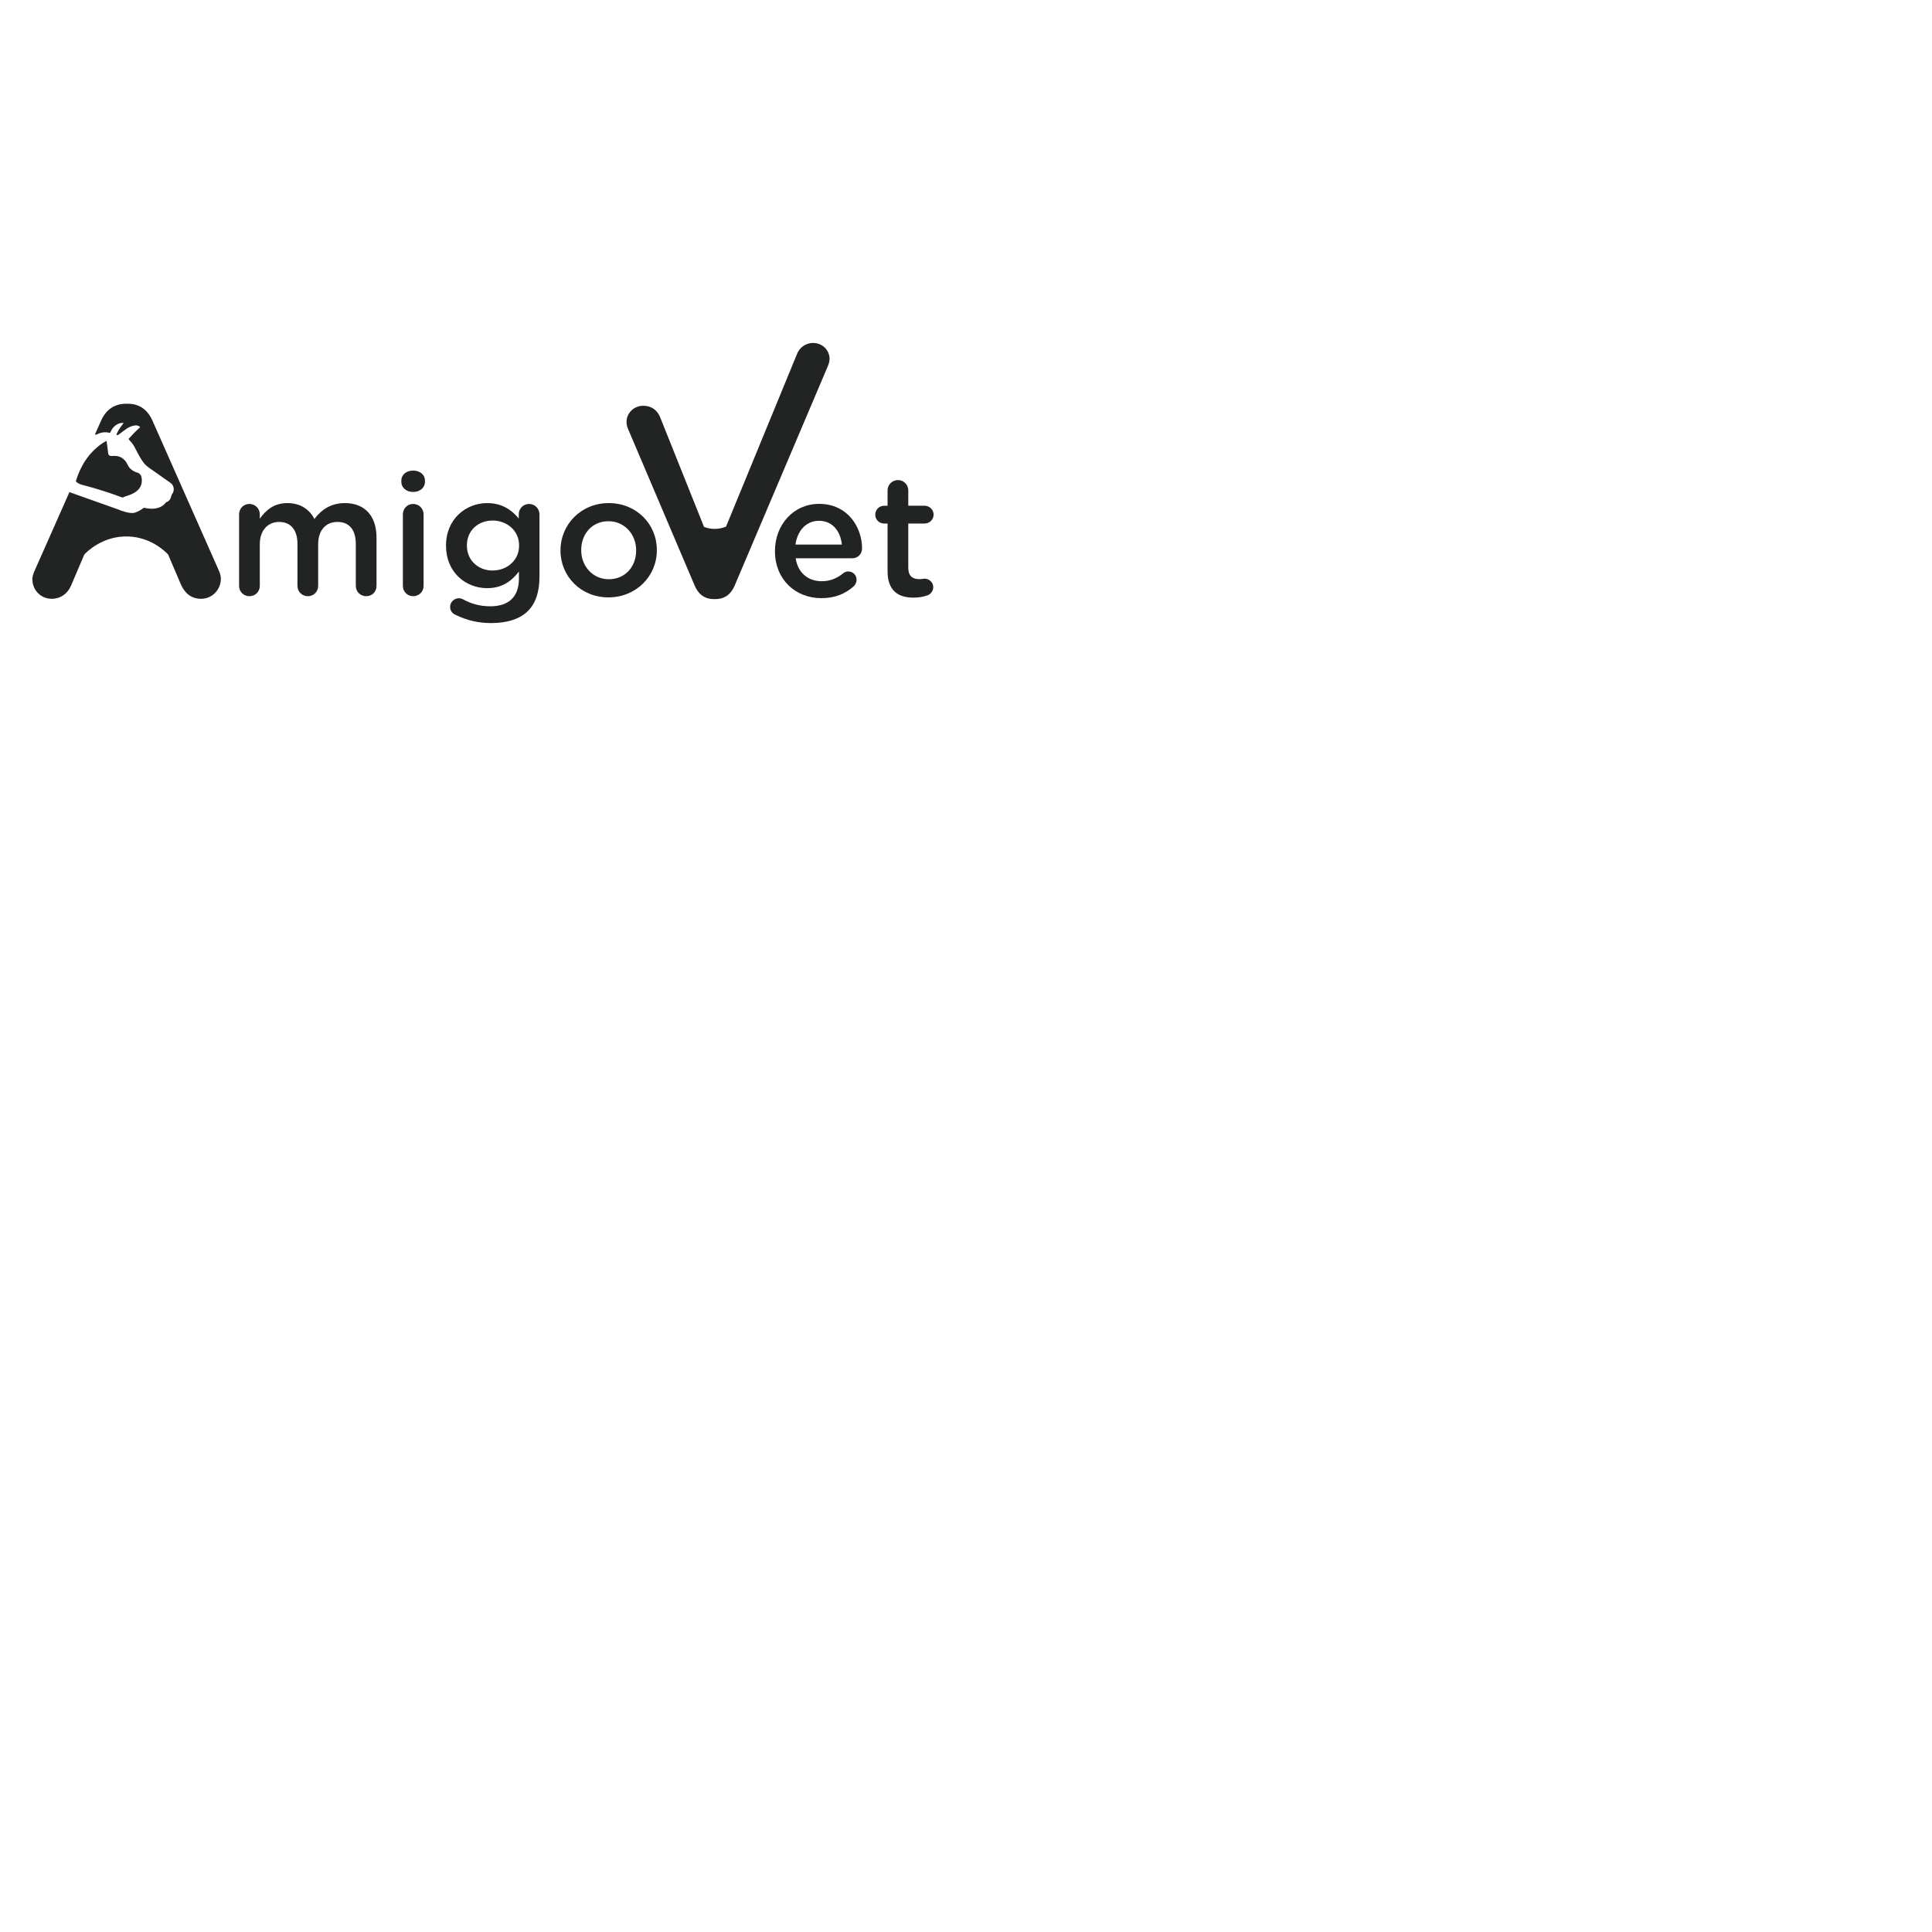
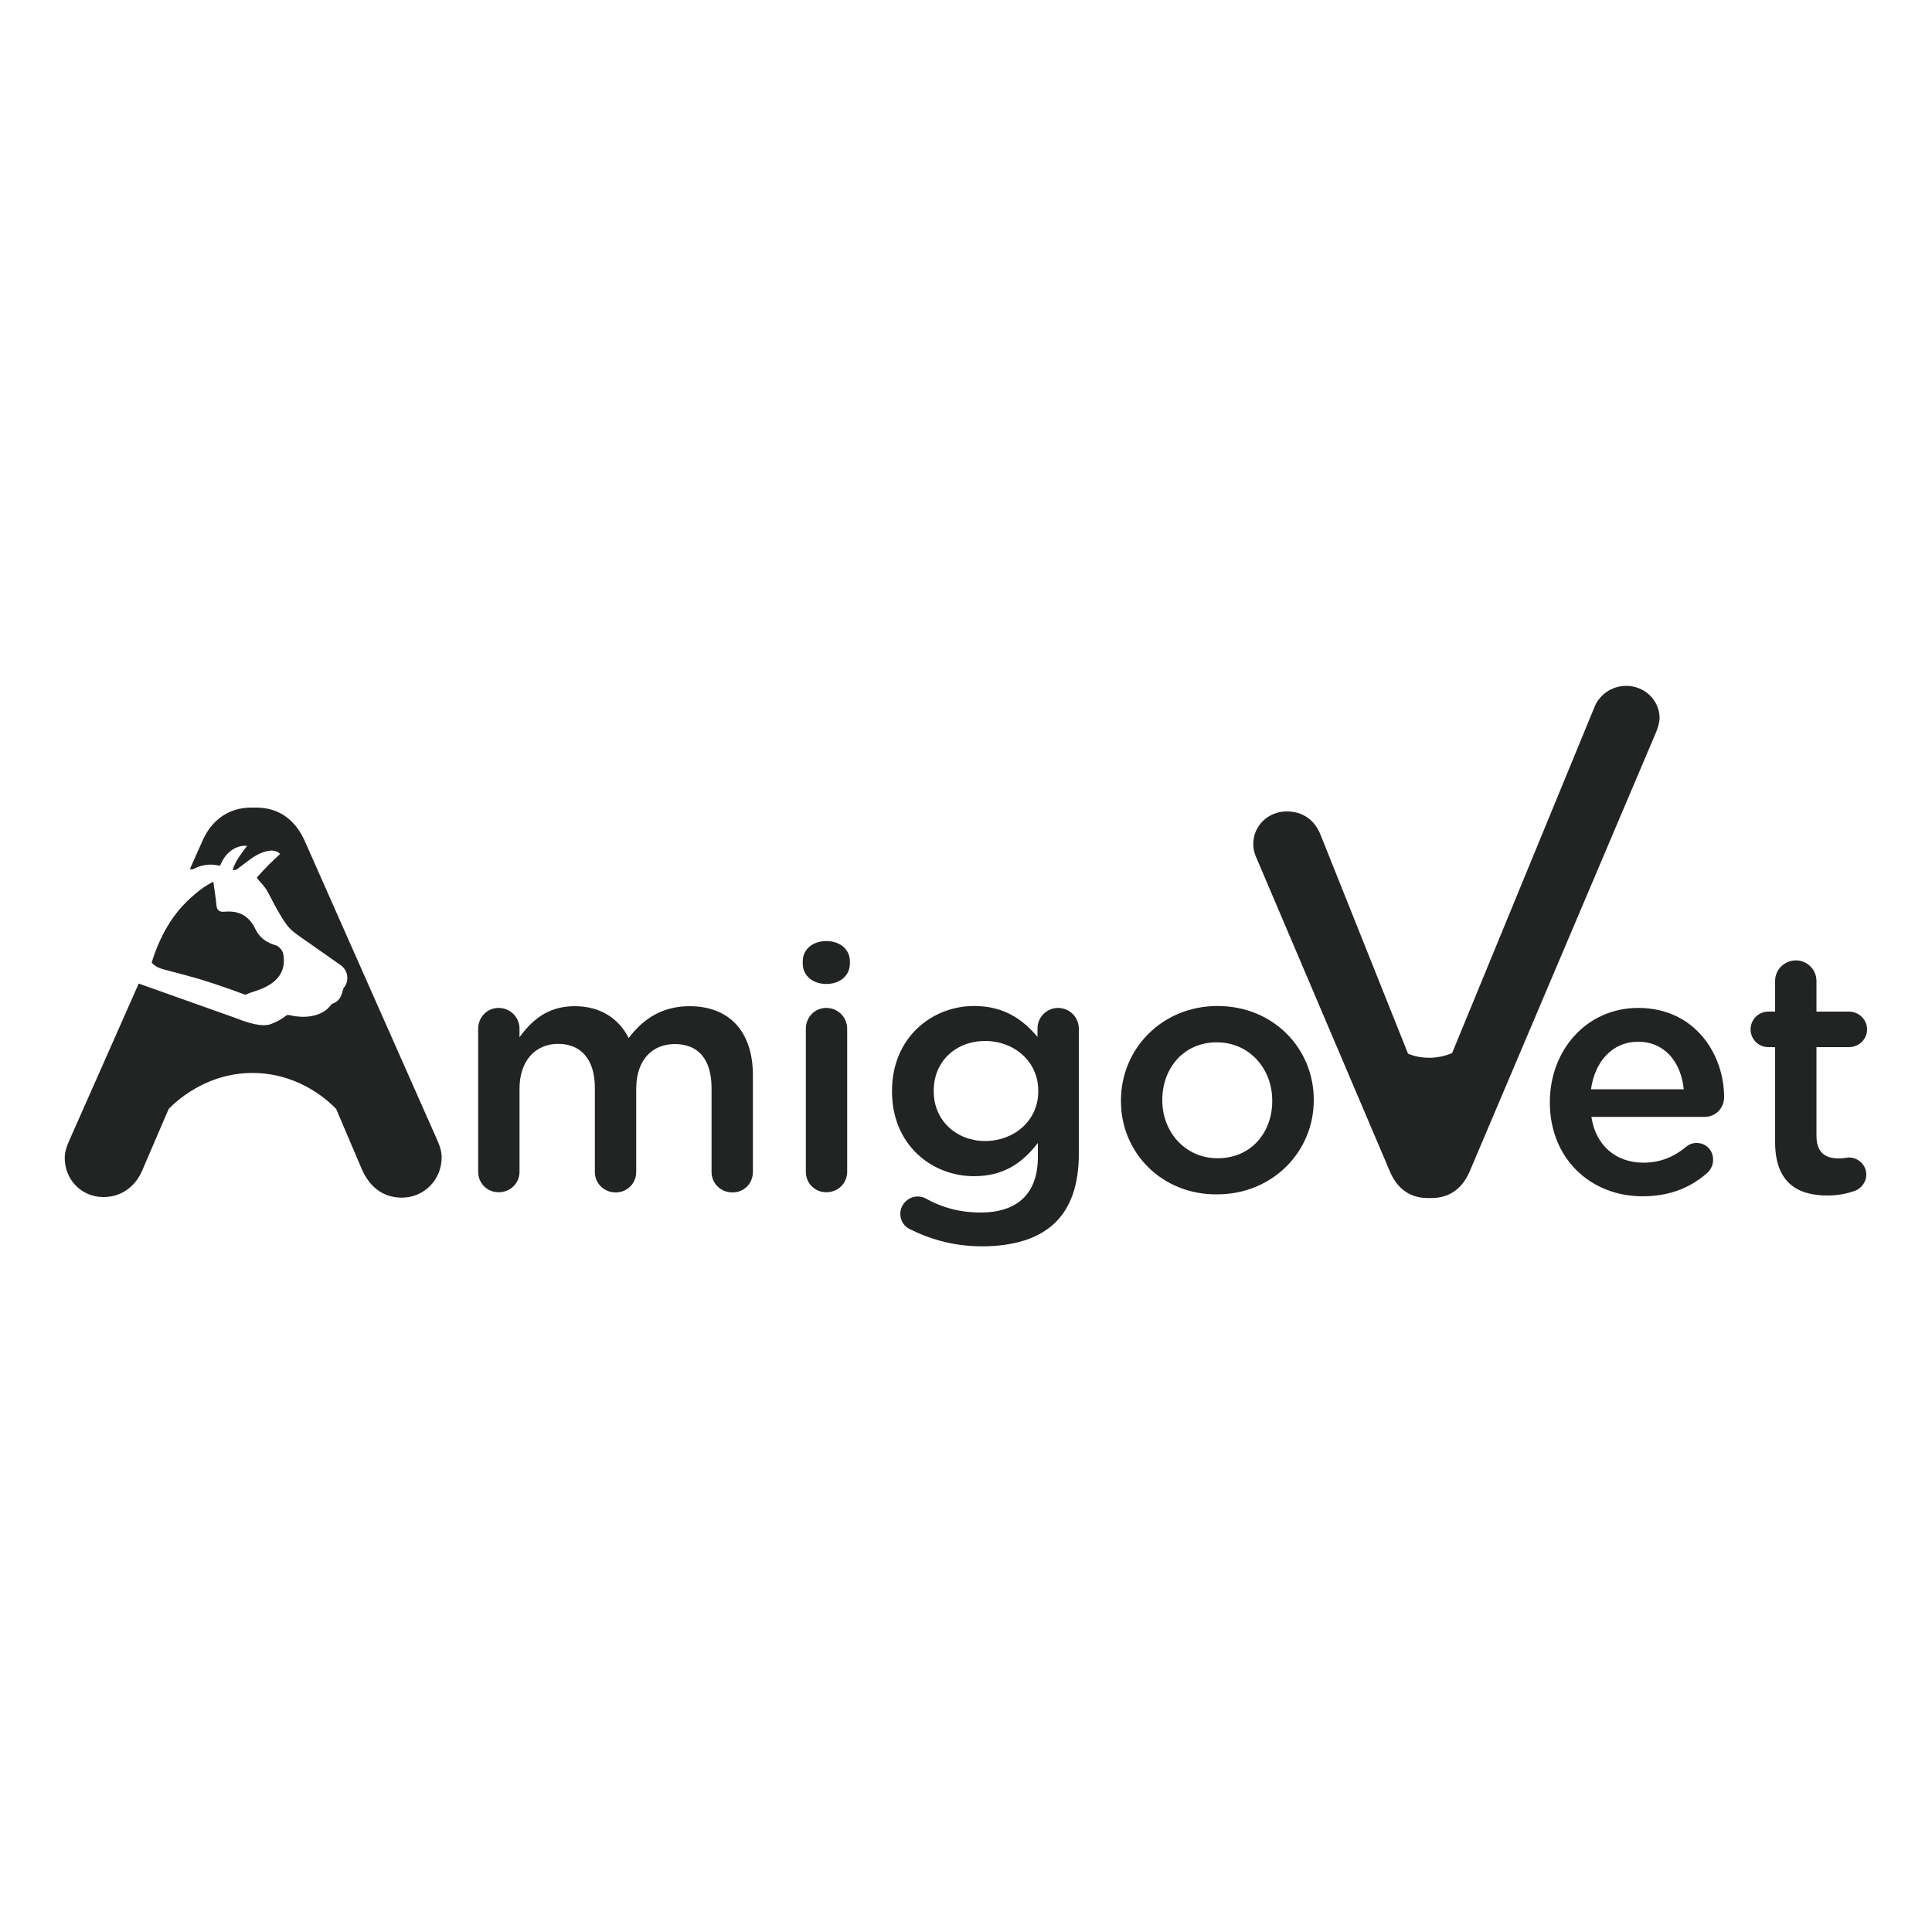
- <svg xmlns="http://www.w3.org/2000/svg" version="1.1" x="0px" y="0px" viewBox="0 0 2000 2000" style="enable-background:new 0 0 1000 1000;" xml:space="preserve">
+ <svg xmlns="http://www.w3.org/2000/svg" version="1.1" id="Capa_1" x="0px" y="0px" viewBox="0 0 1000 1000" style="enable-background:new 0 0 1000 1000;" xml:space="preserve">
  <style type="text/css">
- 	.st0{fill:#F6F3EC;}
- 	.st1{fill:#222323;}
+ 	.st0{fill:#222323;}
</style>
-   <g id="Capa_1">
+   <g id="Capa_1_00000139983981390977030680000005425041821238252962_">
    <g>
      <g>
        <g>
          <g>
-             <path class="st1" d="M247.51,532.49c0-6.02,4.61-10.81,10.63-10.81c6.02,0,10.81,4.78,10.81,10.81v4.43       c6.02-8.33,14.17-16.12,28.52-16.12c13.47,0,23.03,6.55,27.99,16.48c7.44-9.92,17.36-16.48,31.53-16.48       c20.37,0,32.78,12.93,32.78,35.79v49.96c0,6.02-4.61,10.63-10.63,10.63c-6.02,0-10.81-4.61-10.81-10.63v-43.4       c0-14.88-6.91-22.85-18.95-22.85c-11.69,0-20.02,8.15-20.02,23.21v43.05c0,6.02-4.78,10.63-10.63,10.63       c-6.02,0-10.81-4.61-10.81-10.63v-43.58c0-14.53-7.09-22.68-18.96-22.68c-11.87,0-20.02,8.86-20.02,23.21v43.05       c0,6.02-4.78,10.63-10.81,10.63c-5.85,0-10.63-4.61-10.63-10.63V532.49z" />
-             <path class="st1" d="M415.47,497.59c0-6.38,5.32-10.45,12.23-10.45s12.22,4.08,12.22,10.45v1.06c0,6.38-5.31,10.63-12.22,10.63       s-12.23-4.25-12.23-10.63V497.59z M417.06,532.49c0-6.02,4.61-10.81,10.63-10.81c6.02,0,10.81,4.78,10.81,10.81v74.05       c0,6.02-4.78,10.63-10.81,10.63c-5.85,0-10.63-4.61-10.63-10.63V532.49z" />
-             <path class="st1" d="M471.98,636.66c-3.72-1.42-6.02-4.43-6.02-8.5c0-4.78,4.08-8.86,9.04-8.86c1.59,0,2.83,0.36,3.9,0.89       c8.5,4.78,17.89,7.44,28.7,7.44c19.13,0,29.59-9.92,29.59-28.7v-7.26c-7.79,10.1-17.54,17.19-32.95,17.19       c-21.97,0-42.52-16.3-42.52-43.76v-0.36c0-27.64,20.73-43.94,42.52-43.94c15.77,0,25.51,7.26,32.78,15.95v-4.43       c0-5.85,4.78-10.63,10.63-10.63c6.02,0,10.81,4.78,10.81,10.81v64.66c0,15.77-4.08,27.46-11.87,35.26       c-8.5,8.5-21.61,12.58-38.44,12.58C495.01,644.98,483.32,642.15,471.98,636.66z M537.36,564.91v-0.36       c0-15.23-12.58-25.69-27.46-25.69s-26.57,10.27-26.57,25.69v0.36c0,15.23,11.87,25.69,26.57,25.69       C524.78,590.6,537.36,580.14,537.36,564.91z" />
-             <path class="st1" d="M580.23,570.05v-0.36c0-26.75,21.26-48.9,49.96-48.9c28.7,0,49.78,21.79,49.78,48.54v0.35       c0,26.57-21.26,48.72-50.13,48.72C601.32,618.41,580.23,596.62,580.23,570.05z M658.54,570.05v-0.36       c0-16.48-11.87-30.12-28.7-30.12c-17.18,0-28.17,13.46-28.17,29.76v0.35c0,16.3,11.87,29.94,28.52,29.94       C647.55,599.63,658.54,586.17,658.54,570.05z" />
-             <path class="st1" d="M850.24,619.21c-27.11,0-48.01-19.67-48.01-48.54v-0.35c0-26.75,18.95-48.72,45.71-48.72       c29.76,0,44.47,24.45,44.47,46.06c0,6.02-4.61,10.28-10.1,10.28h-58.64c2.3,15.23,13.11,23.74,26.93,23.74       c9.04,0,16.12-3.19,22.14-8.15c1.6-1.24,3.01-1.95,5.49-1.95c4.78,0,8.5,3.72,8.5,8.68c0,2.66-1.24,4.96-2.83,6.56       C875.4,614.43,864.77,619.21,850.24,619.21z M871.5,563.76c-1.42-13.82-9.57-24.63-23.74-24.63       c-13.11,0-22.32,10.1-24.27,24.63H871.5z" />
-             <path class="st1" d="M918.81,591.22v-49.25h-3.54c-5.14,0-9.21-4.08-9.21-9.21s4.08-9.21,9.21-9.21h3.54V507.6       c0-5.85,4.78-10.63,10.81-10.63c5.85,0,10.63,4.78,10.63,10.63v15.94h16.83c5.14,0,9.39,4.08,9.39,9.21s-4.25,9.21-9.39,9.21       h-16.83v45.88c0,8.33,4.25,11.69,11.51,11.69c2.48,0,4.61-0.53,5.31-0.53c4.78,0,9.04,3.9,9.04,8.86c0,3.9-2.66,7.09-5.67,8.33       c-4.61,1.59-9.04,2.48-14.7,2.48C929.97,618.68,918.81,611.77,918.81,591.22z" />
+             <path class="st0" d="M247.5,532.5c0-6,4.6-10.8,10.6-10.8s10.8,4.8,10.8,10.8v4.4c6-8.3,14.2-16.1,28.5-16.1       c13.5,0,23,6.5,28,16.5c7.4-9.9,17.4-16.5,31.5-16.5c20.4,0,32.8,12.9,32.8,35.8v50c0,6-4.6,10.6-10.6,10.6       c-6,0-10.8-4.6-10.8-10.6v-43.4c0-14.9-6.9-22.8-19-22.8c-11.7,0-20,8.2-20,23.2v43c0,6-4.8,10.6-10.6,10.6       c-6,0-10.8-4.6-10.8-10.6V563c0-14.5-7.1-22.7-19-22.7s-20,8.9-20,23.2v43c0,6-4.8,10.6-10.8,10.6c-5.9,0-10.6-4.6-10.6-10.6       L247.5,532.5L247.5,532.5z" />
+             <path class="st0" d="M415.5,497.6c0-6.4,5.3-10.5,12.2-10.5s12.2,4.1,12.2,10.5v1.1c0,6.4-5.3,10.6-12.2,10.6       s-12.2-4.2-12.2-10.6V497.6z M417.1,532.5c0-6,4.6-10.8,10.6-10.8c6,0,10.8,4.8,10.8,10.8v74c0,6-4.8,10.6-10.8,10.6       c-5.9,0-10.6-4.6-10.6-10.6V532.5z" />
+             <path class="st0" d="M472,636.7c-3.7-1.4-6-4.4-6-8.5c0-4.8,4.1-8.9,9-8.9c1.6,0,2.8,0.4,3.9,0.9c8.5,4.8,17.9,7.4,28.7,7.4       c19.1,0,29.6-9.9,29.6-28.7v-7.3c-7.8,10.1-17.5,17.2-33,17.2c-22,0-42.5-16.3-42.5-43.8v-0.4c0-27.6,20.7-43.9,42.5-43.9       c15.8,0,25.5,7.3,32.8,16v-4.4c0-5.8,4.8-10.6,10.6-10.6c6,0,10.8,4.8,10.8,10.8v64.7c0,15.8-4.1,27.5-11.9,35.3       c-8.5,8.5-21.6,12.6-38.4,12.6C495,645,483.3,642.2,472,636.7z M537.4,564.9v-0.4c0-15.2-12.6-25.7-27.5-25.7       s-26.6,10.3-26.6,25.7v0.4c0,15.2,11.9,25.7,26.6,25.7C524.8,590.6,537.4,580.1,537.4,564.9z" />
+             <path class="st0" d="M580.2,570v-0.4c0-26.8,21.3-48.9,50-48.9s49.8,21.8,49.8,48.5v0.3c0,26.6-21.3,48.7-50.1,48.7       C601.3,618.4,580.2,596.6,580.2,570z M658.5,570v-0.4c0-16.5-11.9-30.1-28.7-30.1c-17.2,0-28.2,13.5-28.2,29.8v0.3       c0,16.3,11.9,29.9,28.5,29.9C647.5,599.6,658.5,586.2,658.5,570z" />
+             <path class="st0" d="M850.2,619.2c-27.1,0-48-19.7-48-48.5v-0.3c0-26.8,19-48.7,45.7-48.7c29.8,0,44.5,24.5,44.5,46.1       c0,6-4.6,10.3-10.1,10.3h-58.6c2.3,15.2,13.1,23.7,26.9,23.7c9,0,16.1-3.2,22.1-8.2c1.6-1.2,3-2,5.5-2c4.8,0,8.5,3.7,8.5,8.7       c0,2.7-1.2,5-2.8,6.6C875.4,614.4,864.8,619.2,850.2,619.2z M871.5,563.8c-1.4-13.8-9.6-24.6-23.7-24.6       c-13.1,0-22.3,10.1-24.3,24.6H871.5z" />
+             <path class="st0" d="M918.8,591.2V542h-3.5c-5.1,0-9.2-4.1-9.2-9.2s4.1-9.2,9.2-9.2h3.5v-15.9c0-5.9,4.8-10.6,10.8-10.6       c5.8,0,10.6,4.8,10.6,10.6v15.9h16.8c5.1,0,9.4,4.1,9.4,9.2s-4.2,9.2-9.4,9.2h-16.8v45.9c0,8.3,4.2,11.7,11.5,11.7       c2.5,0,4.6-0.5,5.3-0.5c4.8,0,9,3.9,9,8.9c0,3.9-2.7,7.1-5.7,8.3c-4.6,1.6-9,2.5-14.7,2.5C930,618.7,918.8,611.8,918.8,591.2z" />
          </g>
          <g>
            <g>
-               <path class="st1" d="M226.4,590.29l-68.7-155.14c-4.79-10.7-13.23-17.17-25.06-17.17h-2.53c-11.83,0-20.55,6.48-25.34,17.17        l-6.47,14.61c0.12,0.04,0.25,0.08,0.37,0.12c0.37,0.12,0.87,0.12,1.23-0.02c1-0.39,1.93-0.95,2.94-1.31        c3.2-1.14,6.48-1.44,9.82-0.67c1.33,0.31,1.3,0.33,1.85-0.9c1.58-3.54,3.95-6.36,7.52-8.06c1.86-0.88,3.79-1.32,5.96-1.08        c-2.89,3.95-6,7.65-7.49,12.48c0.9,0.1,1.6,0.11,2.27-0.39c2.83-2.11,5.61-4.31,8.54-6.27c2.57-1.71,5.42-2.93,8.54-3.26        c1.98-0.21,3.79,0.22,5.29,1.73c-1.91,1.82-3.81,3.52-5.6,5.34c-2.08,2.11-4.05,4.32-6.09,6.47        c-0.48,0.51-0.25,0.79,0.13,1.24c1.56,1.81,3.25,3.55,4.52,5.55c1.65,2.61,2.9,5.47,4.38,8.19c1.18,2.16,2.38,4.32,3.7,6.39        c1.65,2.58,3.36,5.17,5.75,7.13c2.29,1.87,4.79,3.48,7.21,5.19c5.82,4.11,11.67,8.18,17.46,12.34        c3.72,2.67,4.35,7.96,1.52,11.53c-0.33,0.42-0.53,0.99-0.64,1.53c-0.66,3.13-1.99,5.71-5.29,6.78        c-0.22,0.07-0.45,0.25-0.58,0.44c-2.19,3.06-5.28,4.79-8.82,5.71c-4.32,1.13-8.67,0.78-12.98-0.21        c-0.62-0.14-1.05-0.06-1.56,0.33c-2.45,1.88-5.15,3.33-8.04,4.42c-2.27,0.85-6.83,1.41-18.52-3.35l-49.83-17.7l-35.81,80.86        c-1.41,3.1-2.54,6.19-2.54,9.29c0,11.26,8.73,20.27,19.99,20.27c9.01,0,16.33-5.07,19.99-13.51l13.8-32.38        c2.57-2.69,19.22-19.52,45.4-18.63c23.7,0.81,38.39,15.57,41.32,18.63c4.41,10.32,8.82,20.65,13.23,30.97        c3.94,9.01,10.7,14.92,20.84,14.92c11.54,0,20.55-9.29,20.55-20.84C228.65,596.21,227.81,593.39,226.4,590.29z" />
-               <path class="st1" d="M78.47,498.3c1.31-4.41,5.31-16.61,13.86-26.98c2.07-2.51,6.29-7.24,12.96-11.99        c1.31-0.94,2.77-1.68,4.98-3c0.62,4.52,1.3,8.27,1.61,12.05c0.24,2.86,1.57,3.87,4.3,3.63c7.46-0.66,12.7,2.17,16.01,9.2        c1.98,4.21,5.72,6.91,10.5,8.21c1.52,0.41,3.34,2.46,3.68,4.05c2.03,9.46-2.89,16.04-14.14,19.59        c-1.84,0.58-3.69,1.21-5.43,2.04c-9.62-3.62-17.76-6.27-23.72-8.1C84.12,501.17,82.29,502.15,78.47,498.3        c0,0-0.31-0.32-0.86-0.86" />
+               <path class="st0" d="M226.4,590.3l-68.7-155.1c-4.8-10.7-13.2-17.2-25.1-17.2h-2.5c-11.8,0-20.6,6.5-25.3,17.2l-6.5,14.6        c0.1,0,0.2,0.1,0.4,0.1c0.4,0.1,0.9,0.1,1.2,0c1-0.4,1.9-1,2.9-1.3c3.2-1.1,6.5-1.4,9.8-0.7c1.3,0.3,1.3,0.3,1.8-0.9        c1.6-3.5,3.9-6.4,7.5-8.1c1.9-0.9,3.8-1.3,6-1.1c-2.9,4-6,7.6-7.5,12.5c0.9,0.1,1.6,0.1,2.3-0.4c2.8-2.1,5.6-4.3,8.5-6.3        c2.6-1.7,5.4-2.9,8.5-3.3c2-0.2,3.8,0.2,5.3,1.7c-1.9,1.8-3.8,3.5-5.6,5.3c-2.1,2.1-4.1,4.3-6.1,6.5c-0.5,0.5-0.2,0.8,0.1,1.2        c1.6,1.8,3.2,3.5,4.5,5.5c1.6,2.6,2.9,5.5,4.4,8.2c1.2,2.2,2.4,4.3,3.7,6.4c1.6,2.6,3.4,5.2,5.8,7.1c2.3,1.9,4.8,3.5,7.2,5.2        c5.8,4.1,11.7,8.2,17.5,12.3c3.7,2.7,4.4,8,1.5,11.5c-0.3,0.4-0.5,1-0.6,1.5c-0.7,3.1-2,5.7-5.3,6.8c-0.2,0.1-0.4,0.2-0.6,0.4        c-2.2,3.1-5.3,4.8-8.8,5.7c-4.3,1.1-8.7,0.8-13-0.2c-0.6-0.1-1.1-0.1-1.6,0.3c-2.4,1.9-5.1,3.3-8,4.4        c-2.3,0.8-6.8,1.4-18.5-3.3l-49.8-17.7l-35.8,80.9c-1.4,3.1-2.5,6.2-2.5,9.3c0,11.3,8.7,20.3,20,20.3c9,0,16.3-5.1,20-13.5        L87.3,574c2.6-2.7,19.2-19.5,45.4-18.6c23.7,0.8,38.4,15.6,41.3,18.6c4.4,10.3,8.8,20.7,13.2,31c3.9,9,10.7,14.9,20.8,14.9        c11.5,0,20.6-9.3,20.6-20.8C228.6,596.2,227.8,593.4,226.4,590.3z" />
+               <path class="st0" d="M78.5,498.3c1.3-4.4,5.3-16.6,13.9-27c2.1-2.5,6.3-7.2,13-12c1.3-0.9,2.8-1.7,5-3c0.6,4.5,1.3,8.3,1.6,12        c0.2,2.9,1.6,3.9,4.3,3.6c7.5-0.7,12.7,2.2,16,9.2c2,4.2,5.7,6.9,10.5,8.2c1.5,0.4,3.3,2.5,3.7,4c2,9.5-2.9,16-14.1,19.6        c-1.8,0.6-3.7,1.2-5.4,2c-9.6-3.6-17.8-6.3-23.7-8.1C84.1,501.2,82.3,502.1,78.5,498.3c0,0-0.3-0.3-0.9-0.9" />
            </g>
          </g>
        </g>
      </g>
-       <path class="st1" d="M841.69,355.02c-8.12,0-14.28,5.32-16.52,11.2L751.6,545.13c-3.65,1.55-7.61,2.38-11.77,2.38    c-3.88,0-7.58-0.71-11.03-2.06l-45.24-113.09c-2.79-7.27-8.67-12.32-17.63-12.32c-9.8,0-17.35,7.57-17.35,16.8    c0,3.08,0.84,5.59,1.96,8.12l68.57,161.21c3.63,8.67,10.07,13.99,19.59,13.99h1.96c9.8,0,16.24-5.32,19.87-13.99l96.54-227.36    c0.84-1.96,1.69-4.75,1.69-7.27C858.76,362.3,851.21,355.02,841.69,355.02z" />
+       <path class="st0" d="M841.7,355c-8.1,0-14.3,5.3-16.5,11.2l-73.6,178.9c-3.7,1.5-7.6,2.4-11.8,2.4c-3.9,0-7.6-0.7-11-2.1    l-45.2-113.1c-2.8-7.3-8.7-12.3-17.6-12.3c-9.8,0-17.3,7.6-17.3,16.8c0,3.1,0.8,5.6,2,8.1l68.6,161.2c3.6,8.7,10.1,14,19.6,14h2    c9.8,0,16.2-5.3,19.9-14l96.5-227.4c0.8-2,1.7-4.8,1.7-7.3C858.8,362.3,851.2,355,841.7,355z" />
    </g>
  </g>
</svg>
